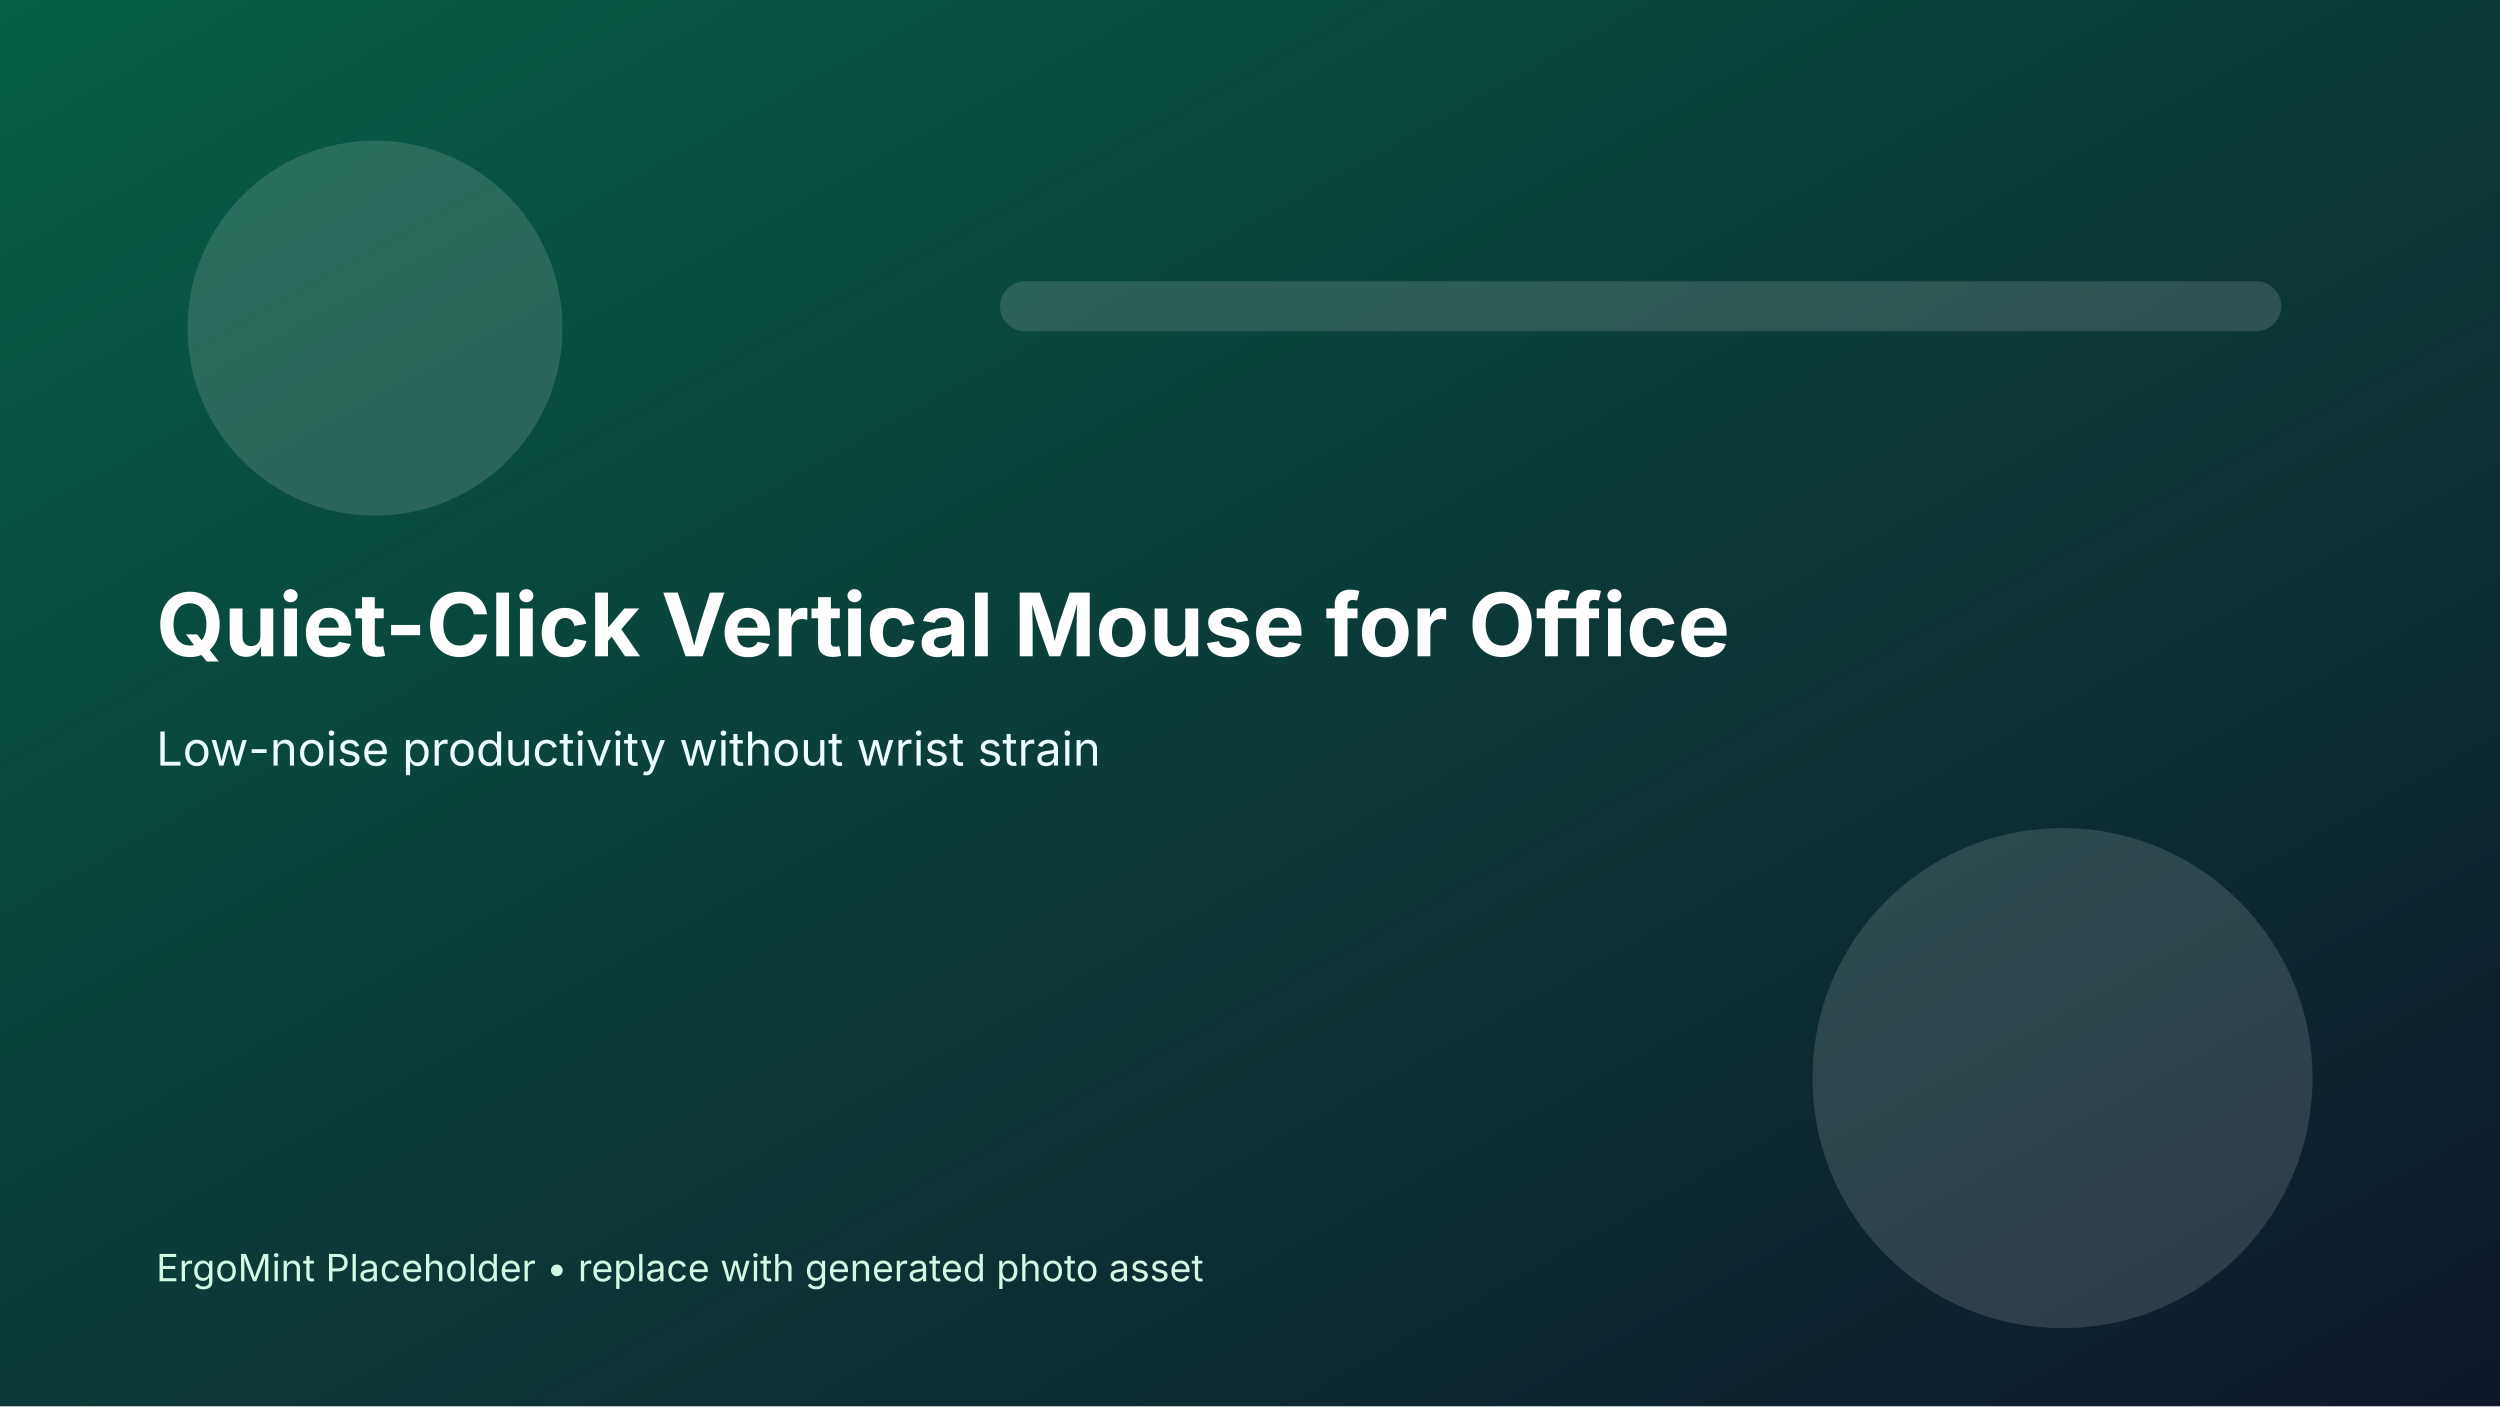
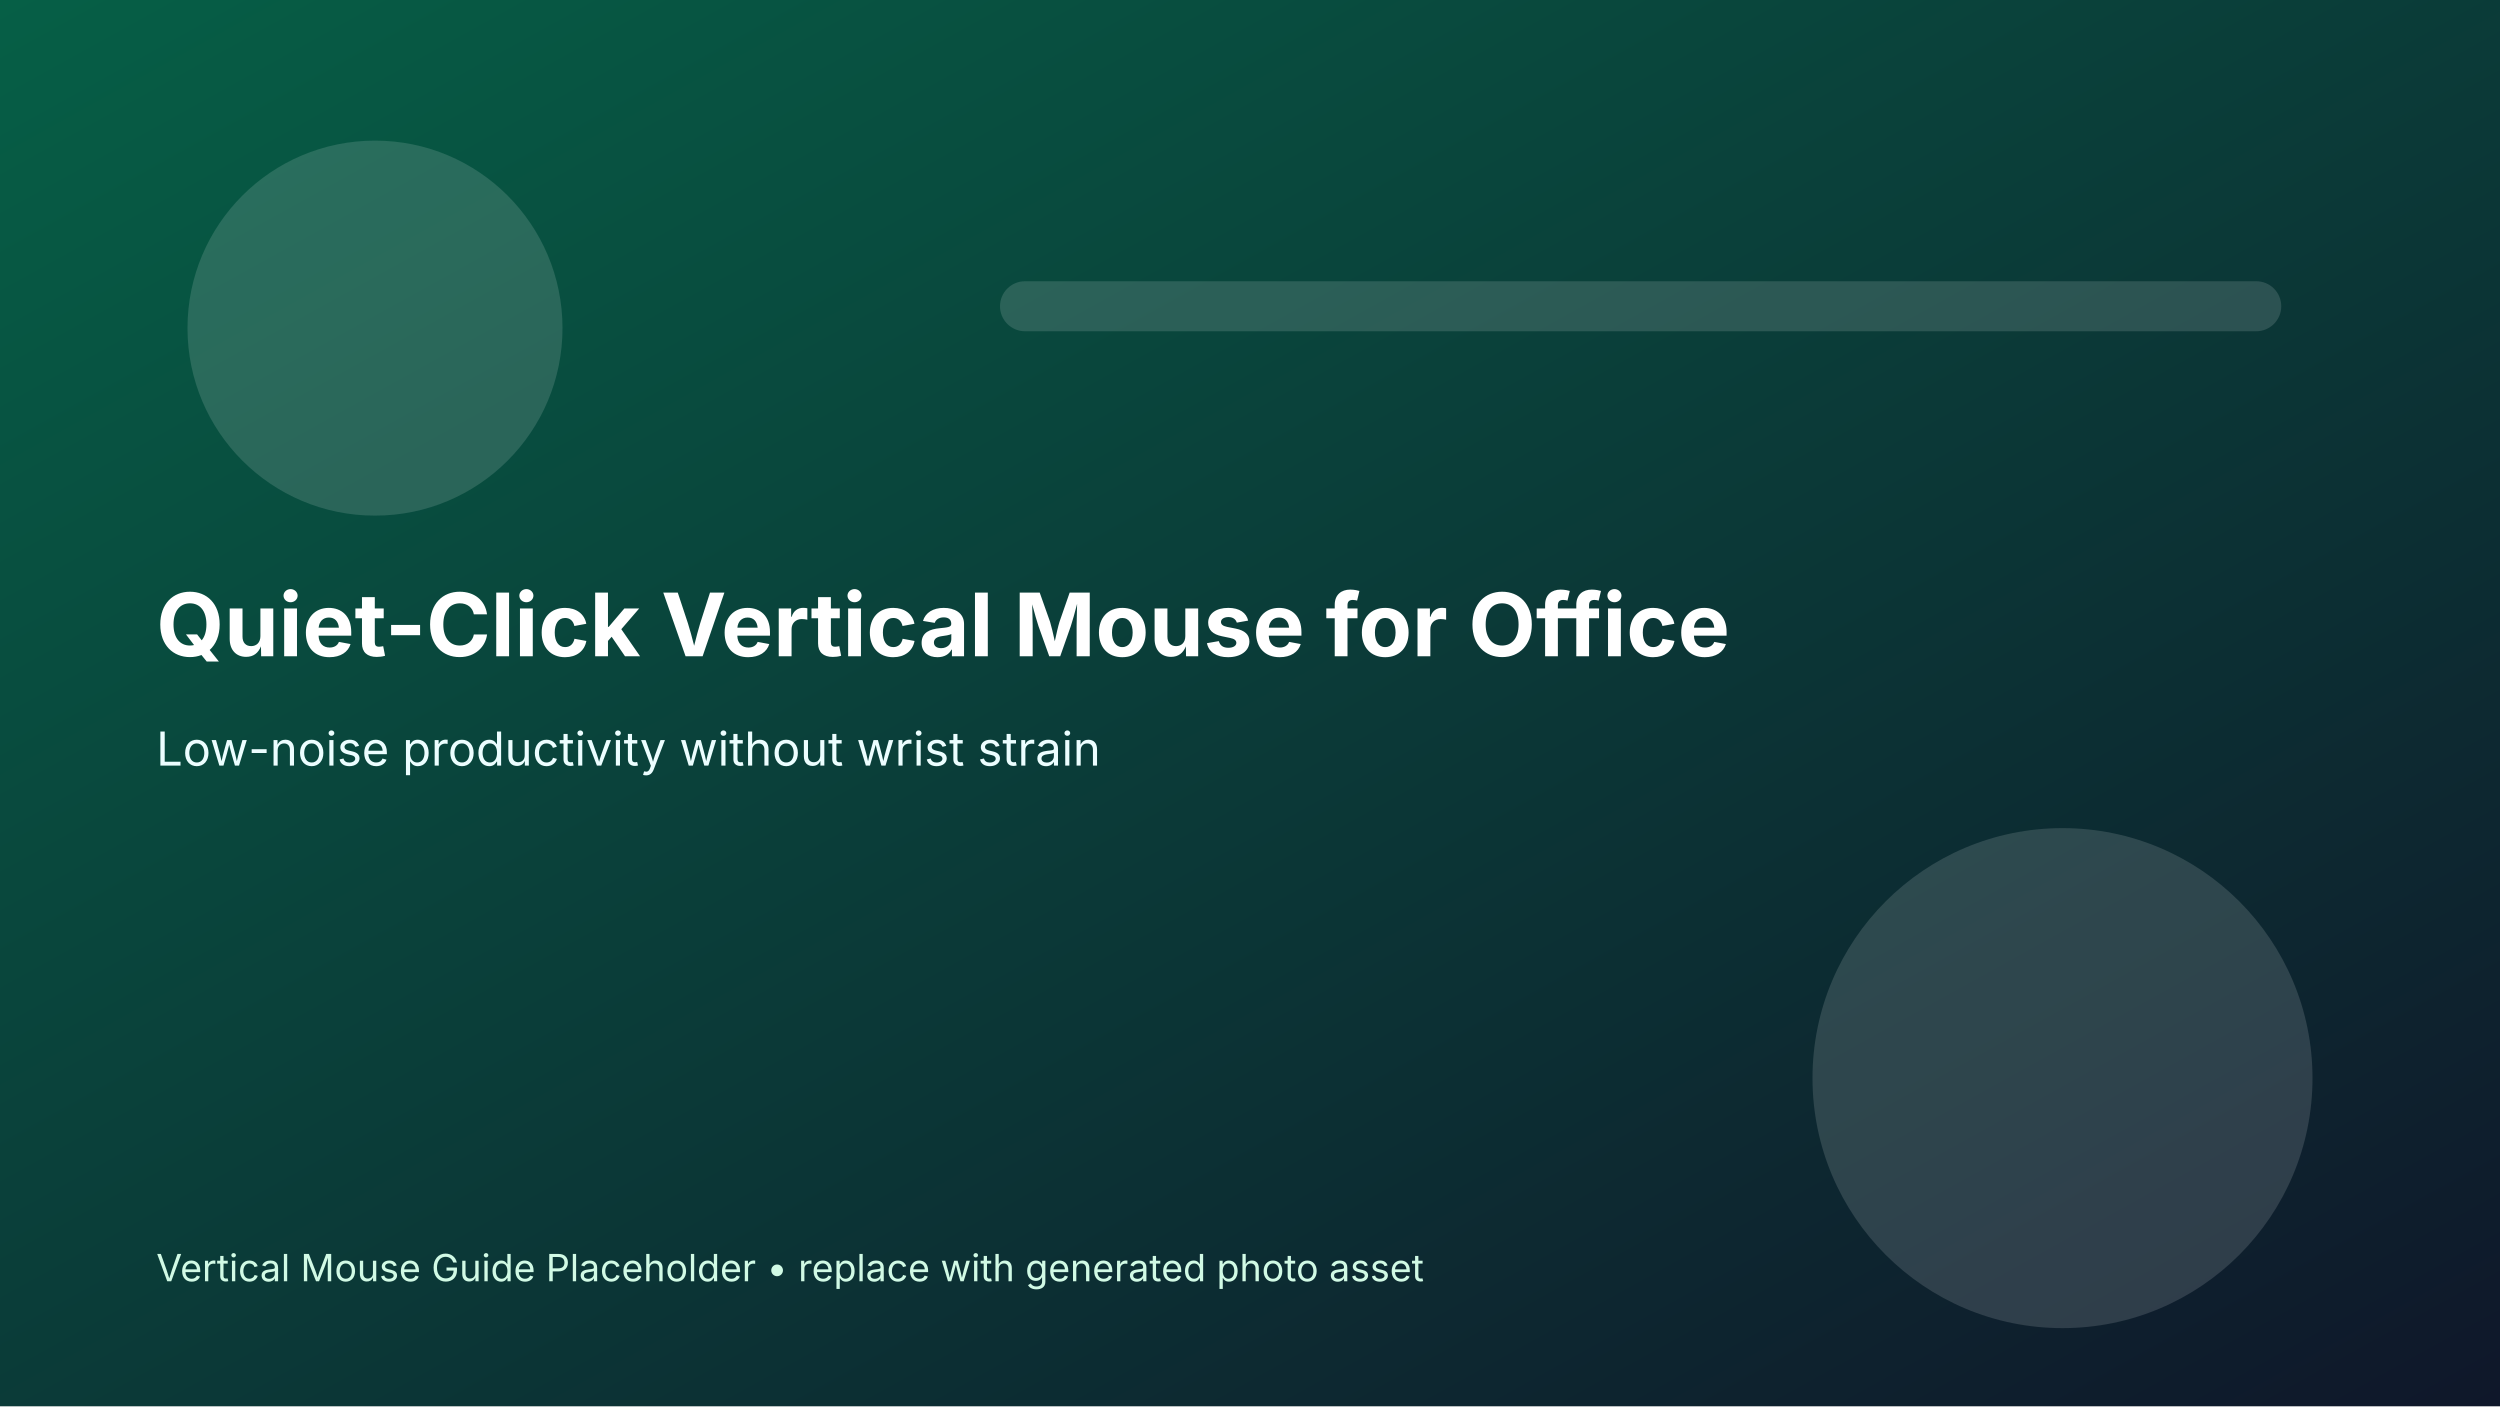
<svg xmlns="http://www.w3.org/2000/svg" width="1600" height="900" viewBox="0 0 1600 900" role="img" aria-label="Quiet-Click Vertical Mouse for Office">
  <defs>
    <linearGradient id="g" x1="0" y1="0" x2="1" y2="1">
      <stop offset="0%" stop-color="#065f46" />
      <stop offset="100%" stop-color="#0f172a" />
    </linearGradient>
  </defs>
  <rect width="1600" height="900" fill="url(#g)" />
  <g opacity="0.14" fill="#ffffff">
    <circle cx="240" cy="210" r="120" />
    <circle cx="1320" cy="690" r="160" />
    <rect x="640" y="180" width="820" height="32" rx="16" />
  </g>
  <text x="100" y="420" font-family="Inter,Arial,sans-serif" font-size="56" fill="#ffffff" font-weight="700">Quiet-Click Vertical Mouse for Office</text>
  <text x="100" y="490" font-family="Inter,Arial,sans-serif" font-size="30" fill="#ecfeff">Low-noise productivity without wrist strain</text>
-   <text x="100" y="820" font-family="Inter,Arial,sans-serif" font-size="24" fill="#d1fae5">ErgoMint Placeholder • replace with generated photo asset</text>
+   <text x="100" y="820" font-family="Inter,Arial,sans-serif" font-size="24" fill="#d1fae5">Vertical Mouse Guide Placeholder • replace with generated photo asset</text>
</svg>
